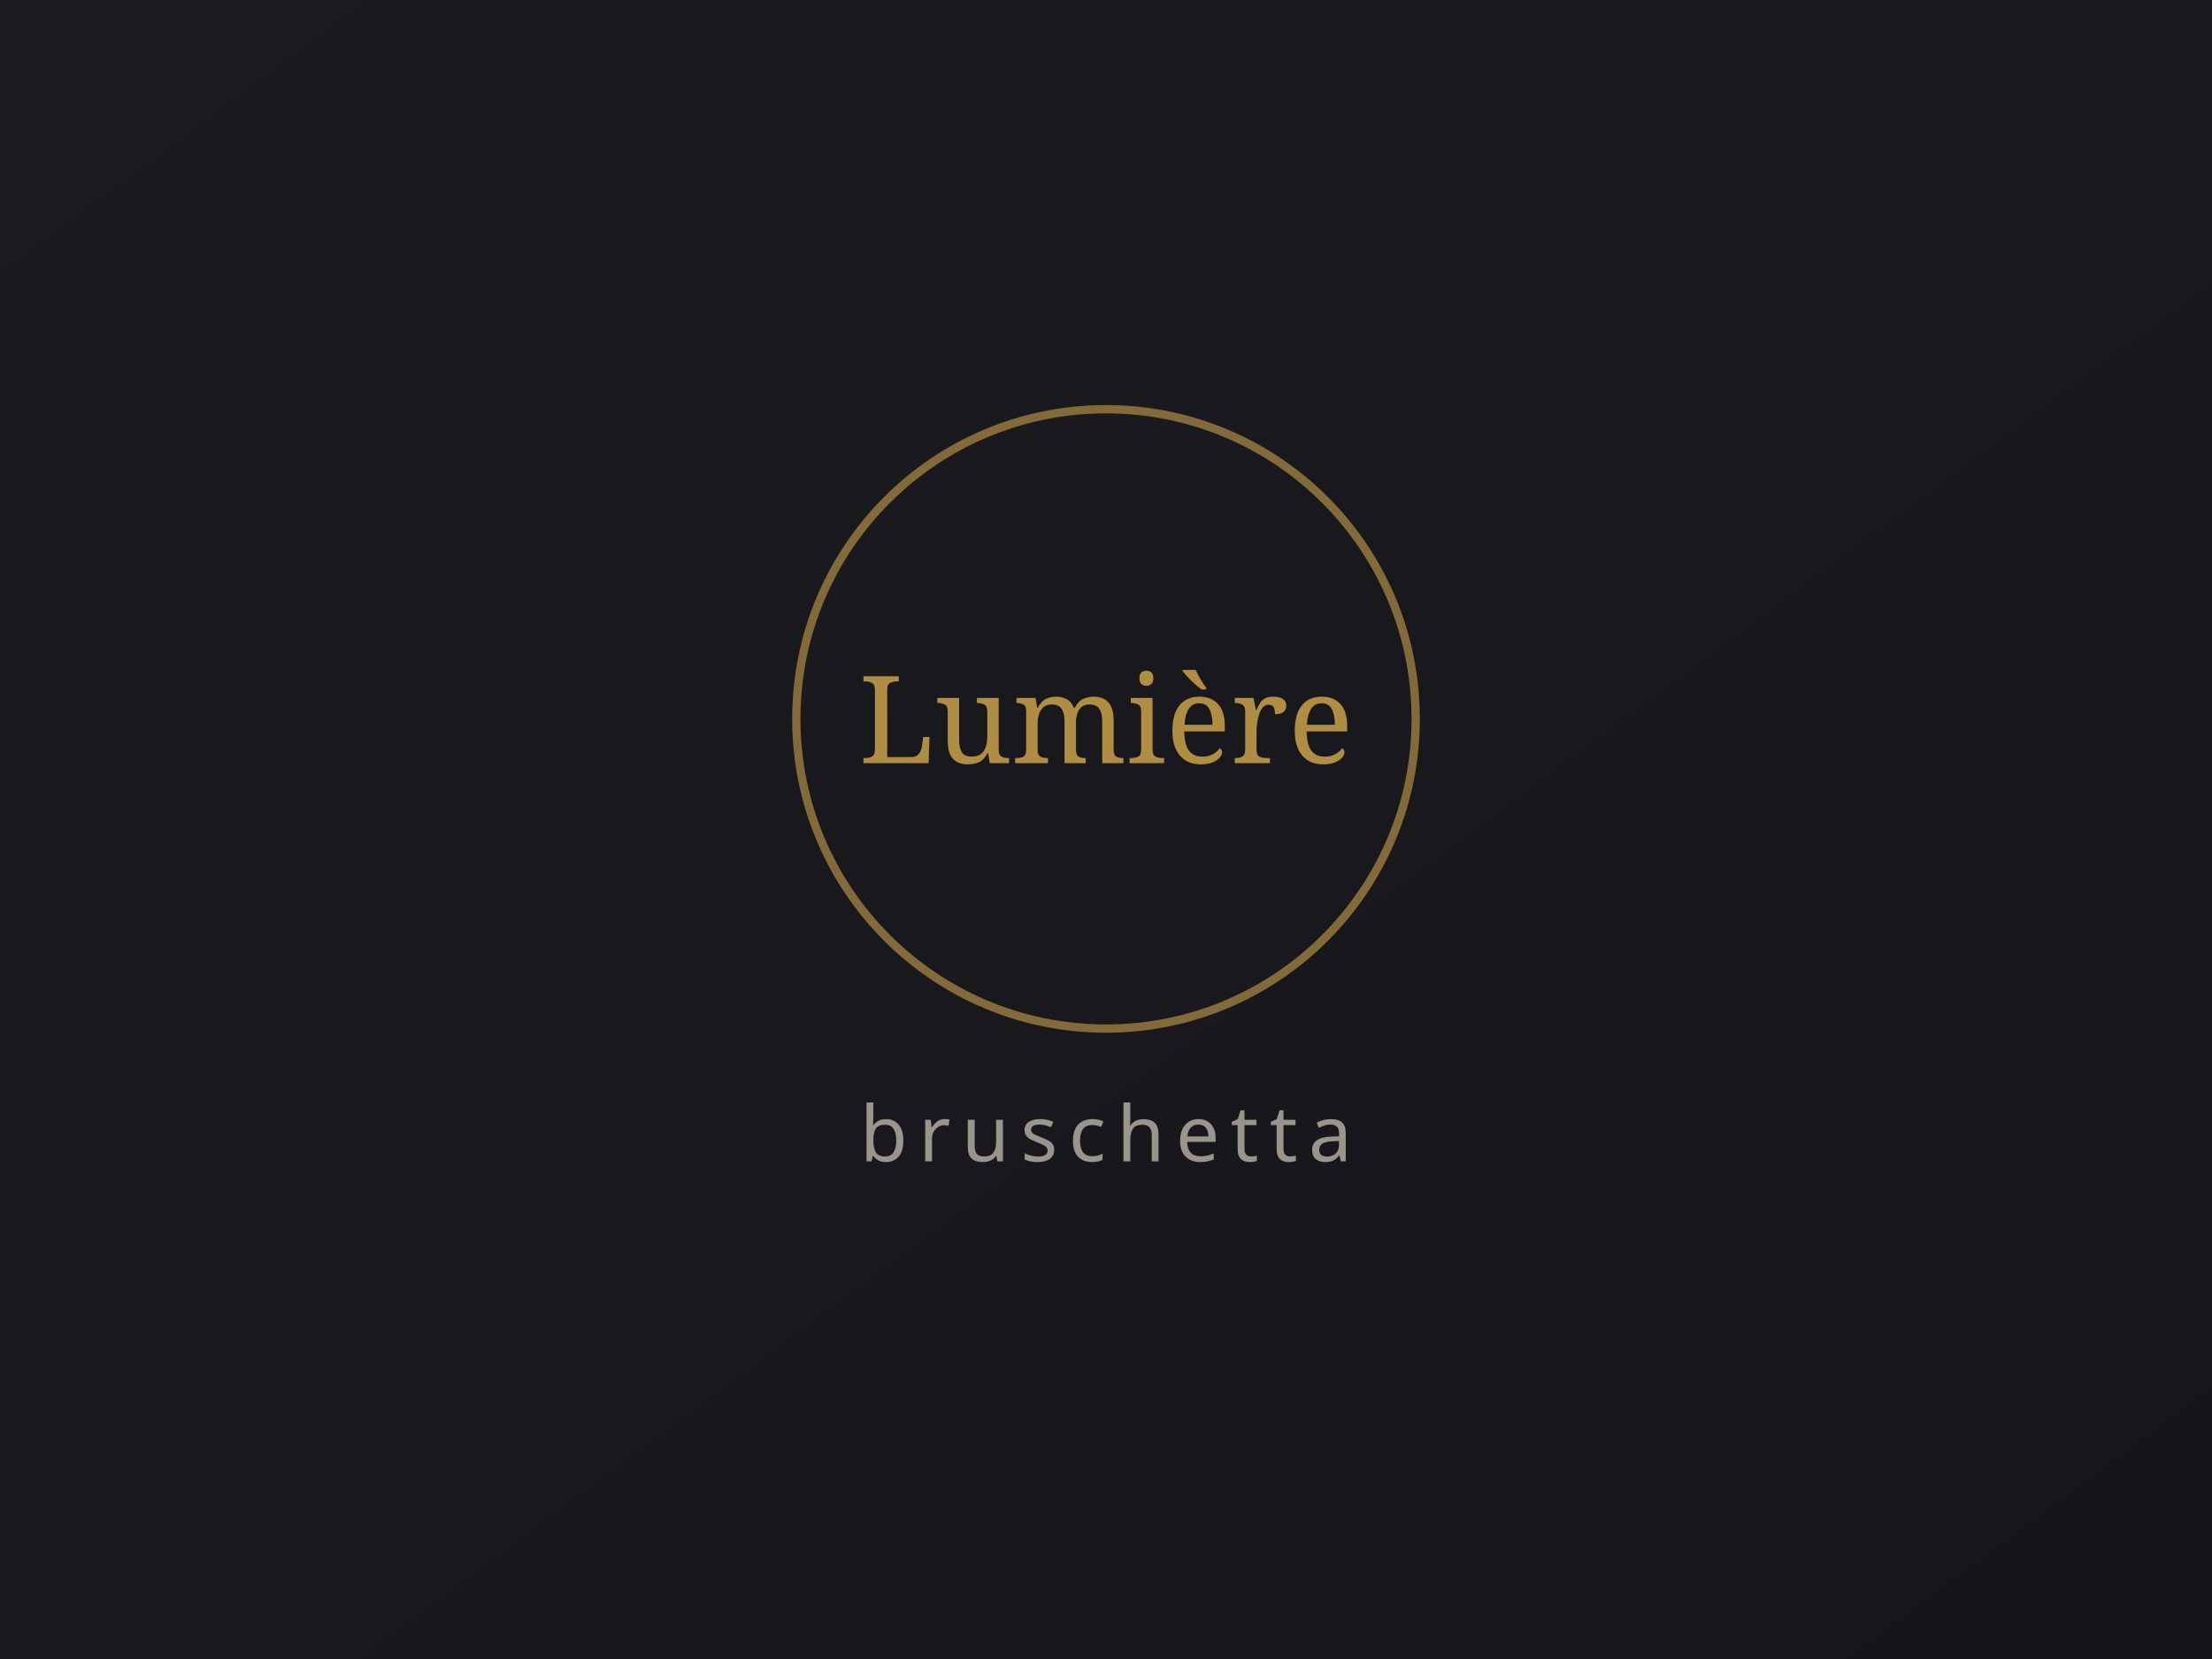
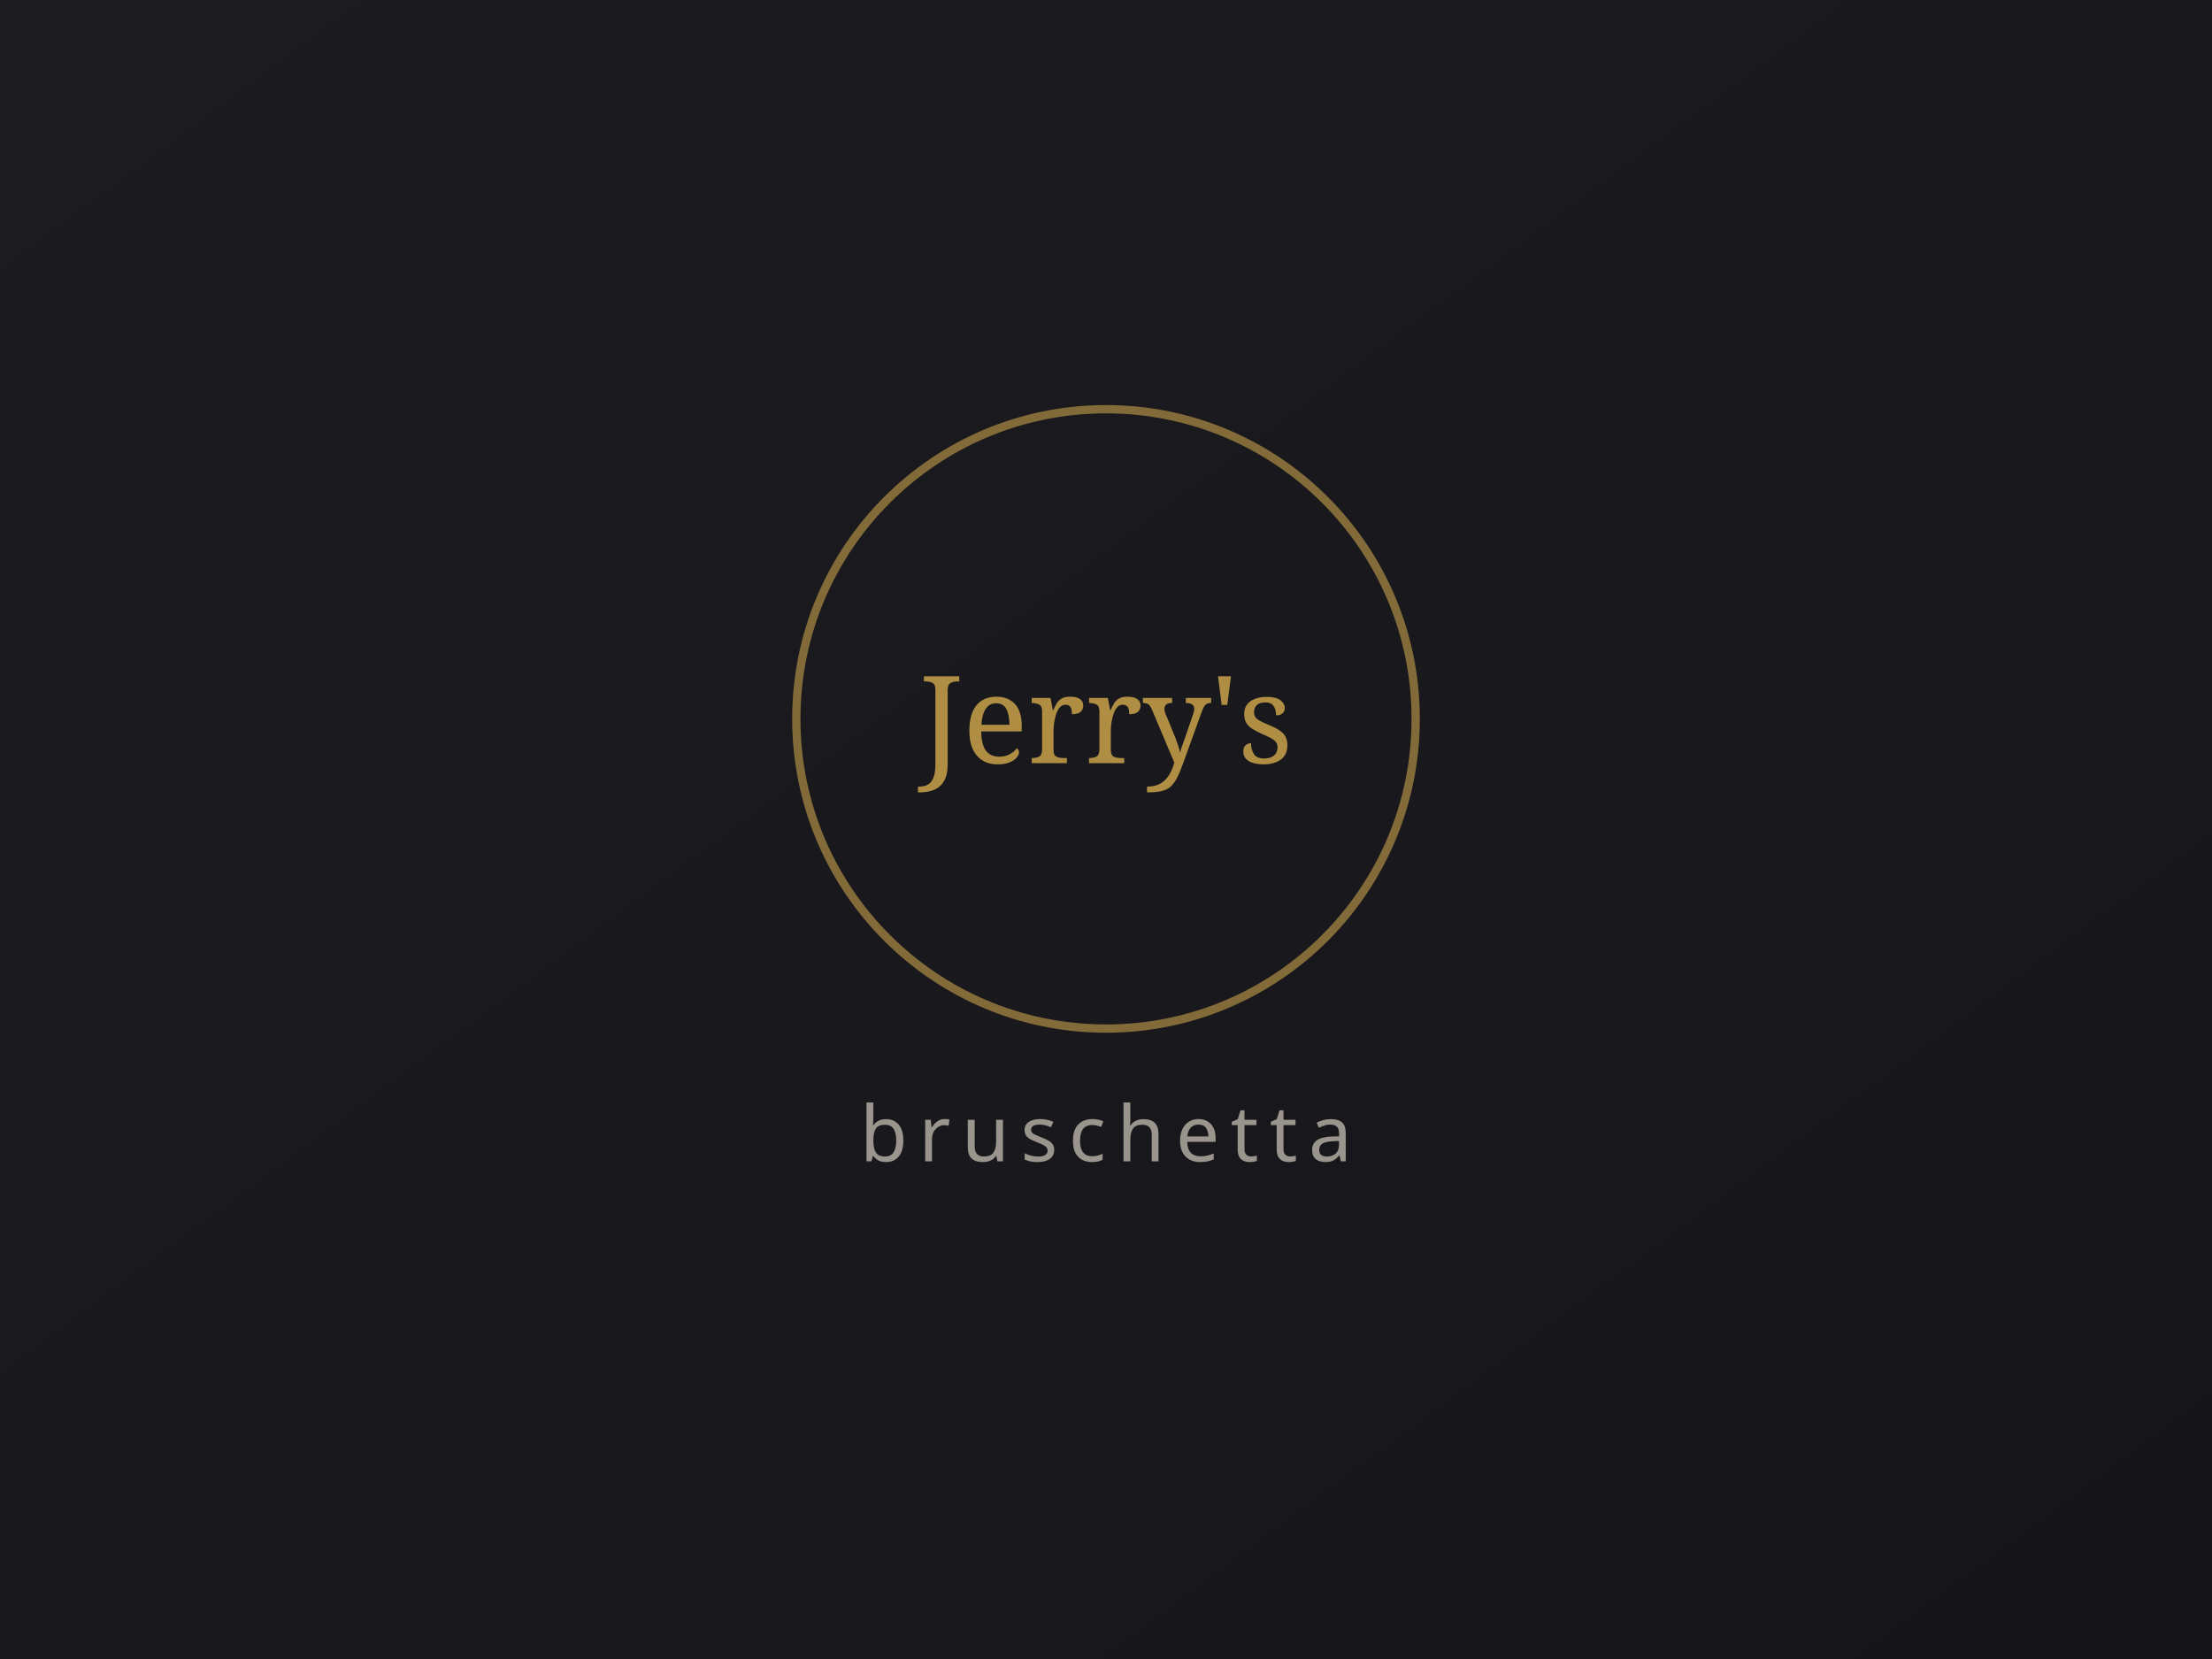
<svg xmlns="http://www.w3.org/2000/svg" width="400" height="300" viewBox="0 0 400 300">
  <defs>
    <linearGradient id="g" x1="0" y1="0" x2="1" y2="1">
      <stop offset="0%" stop-color="#1b1b20" />
      <stop offset="100%" stop-color="#16161a" />
    </linearGradient>
  </defs>
  <rect width="400" height="300" fill="url(#g)" />
  <circle cx="200" cy="130" r="56" fill="none" stroke="#c9a24b" stroke-width="1.5" opacity="0.6" />
-   <text x="200" y="138" text-anchor="middle" font-family="Georgia, serif" font-size="22" fill="#c9a24b" opacity="0.85">Lumière</text>
+   <text x="200" y="138" text-anchor="middle" font-family="Georgia, serif" font-size="22" fill="#c9a24b" opacity="0.85">Jerry's</text>
  <text x="200" y="210" text-anchor="middle" font-family="sans-serif" font-size="14" fill="#9a958c" letter-spacing="2">bruschetta</text>
</svg>
